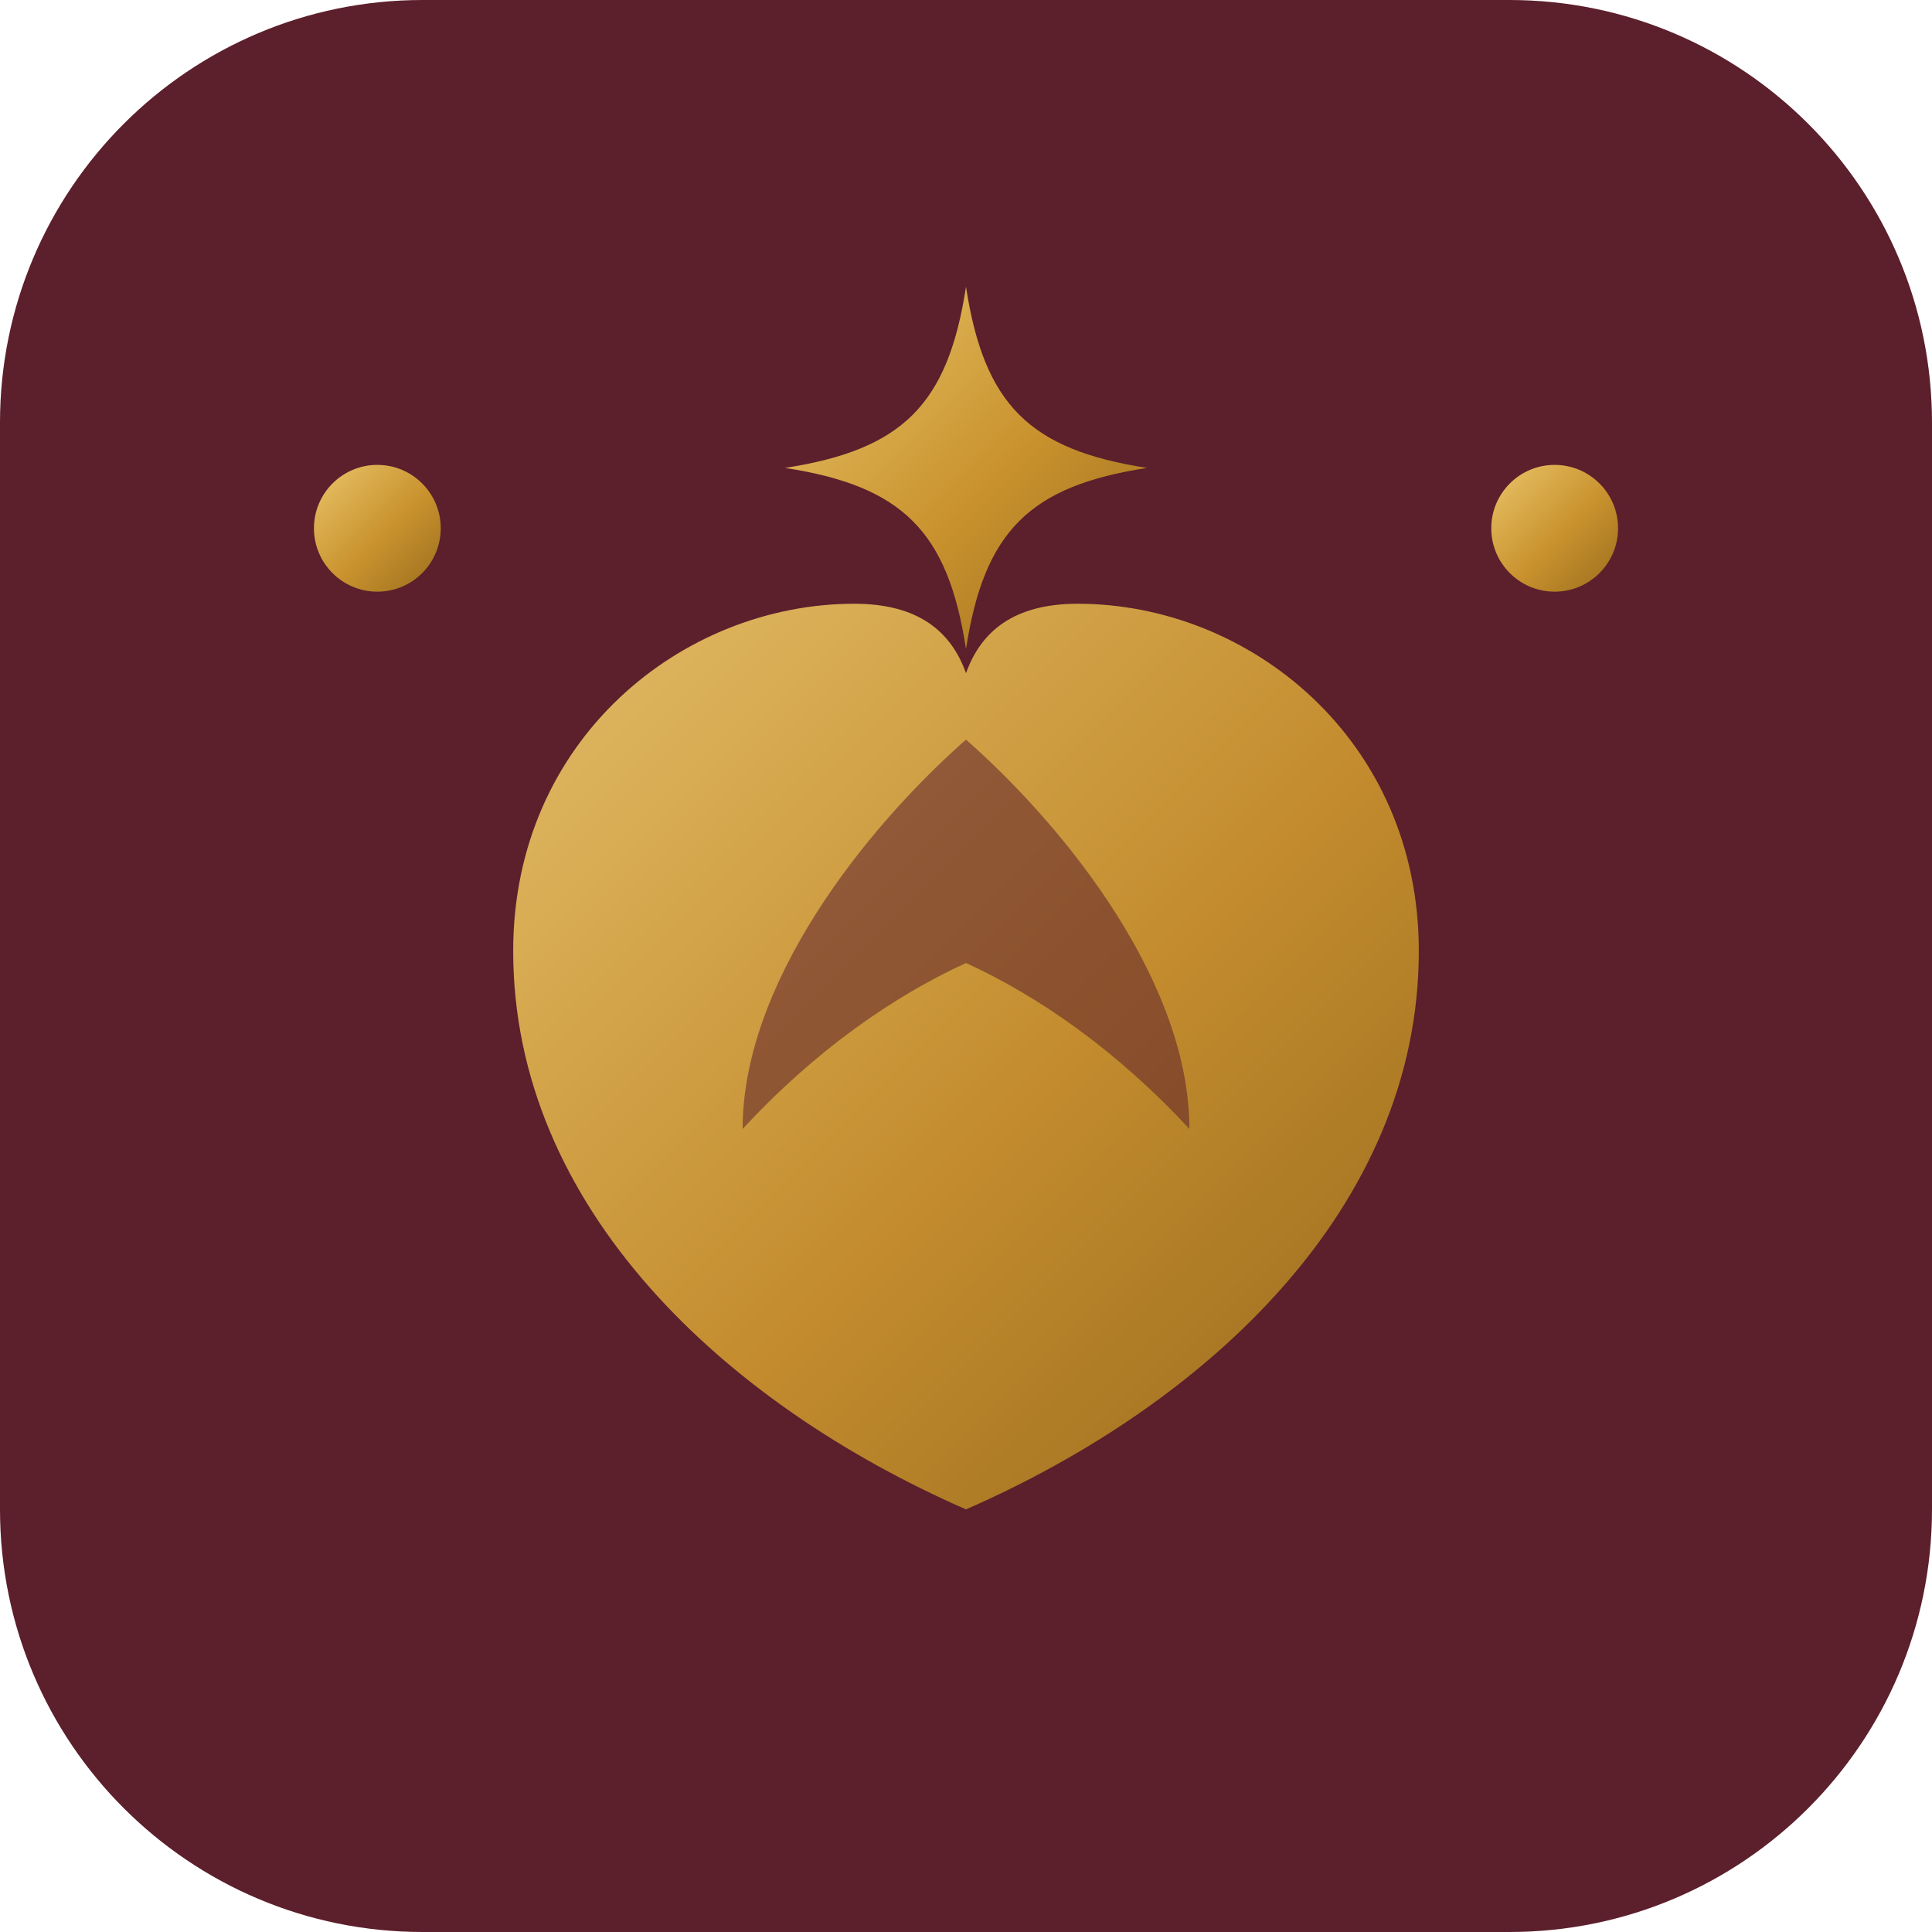
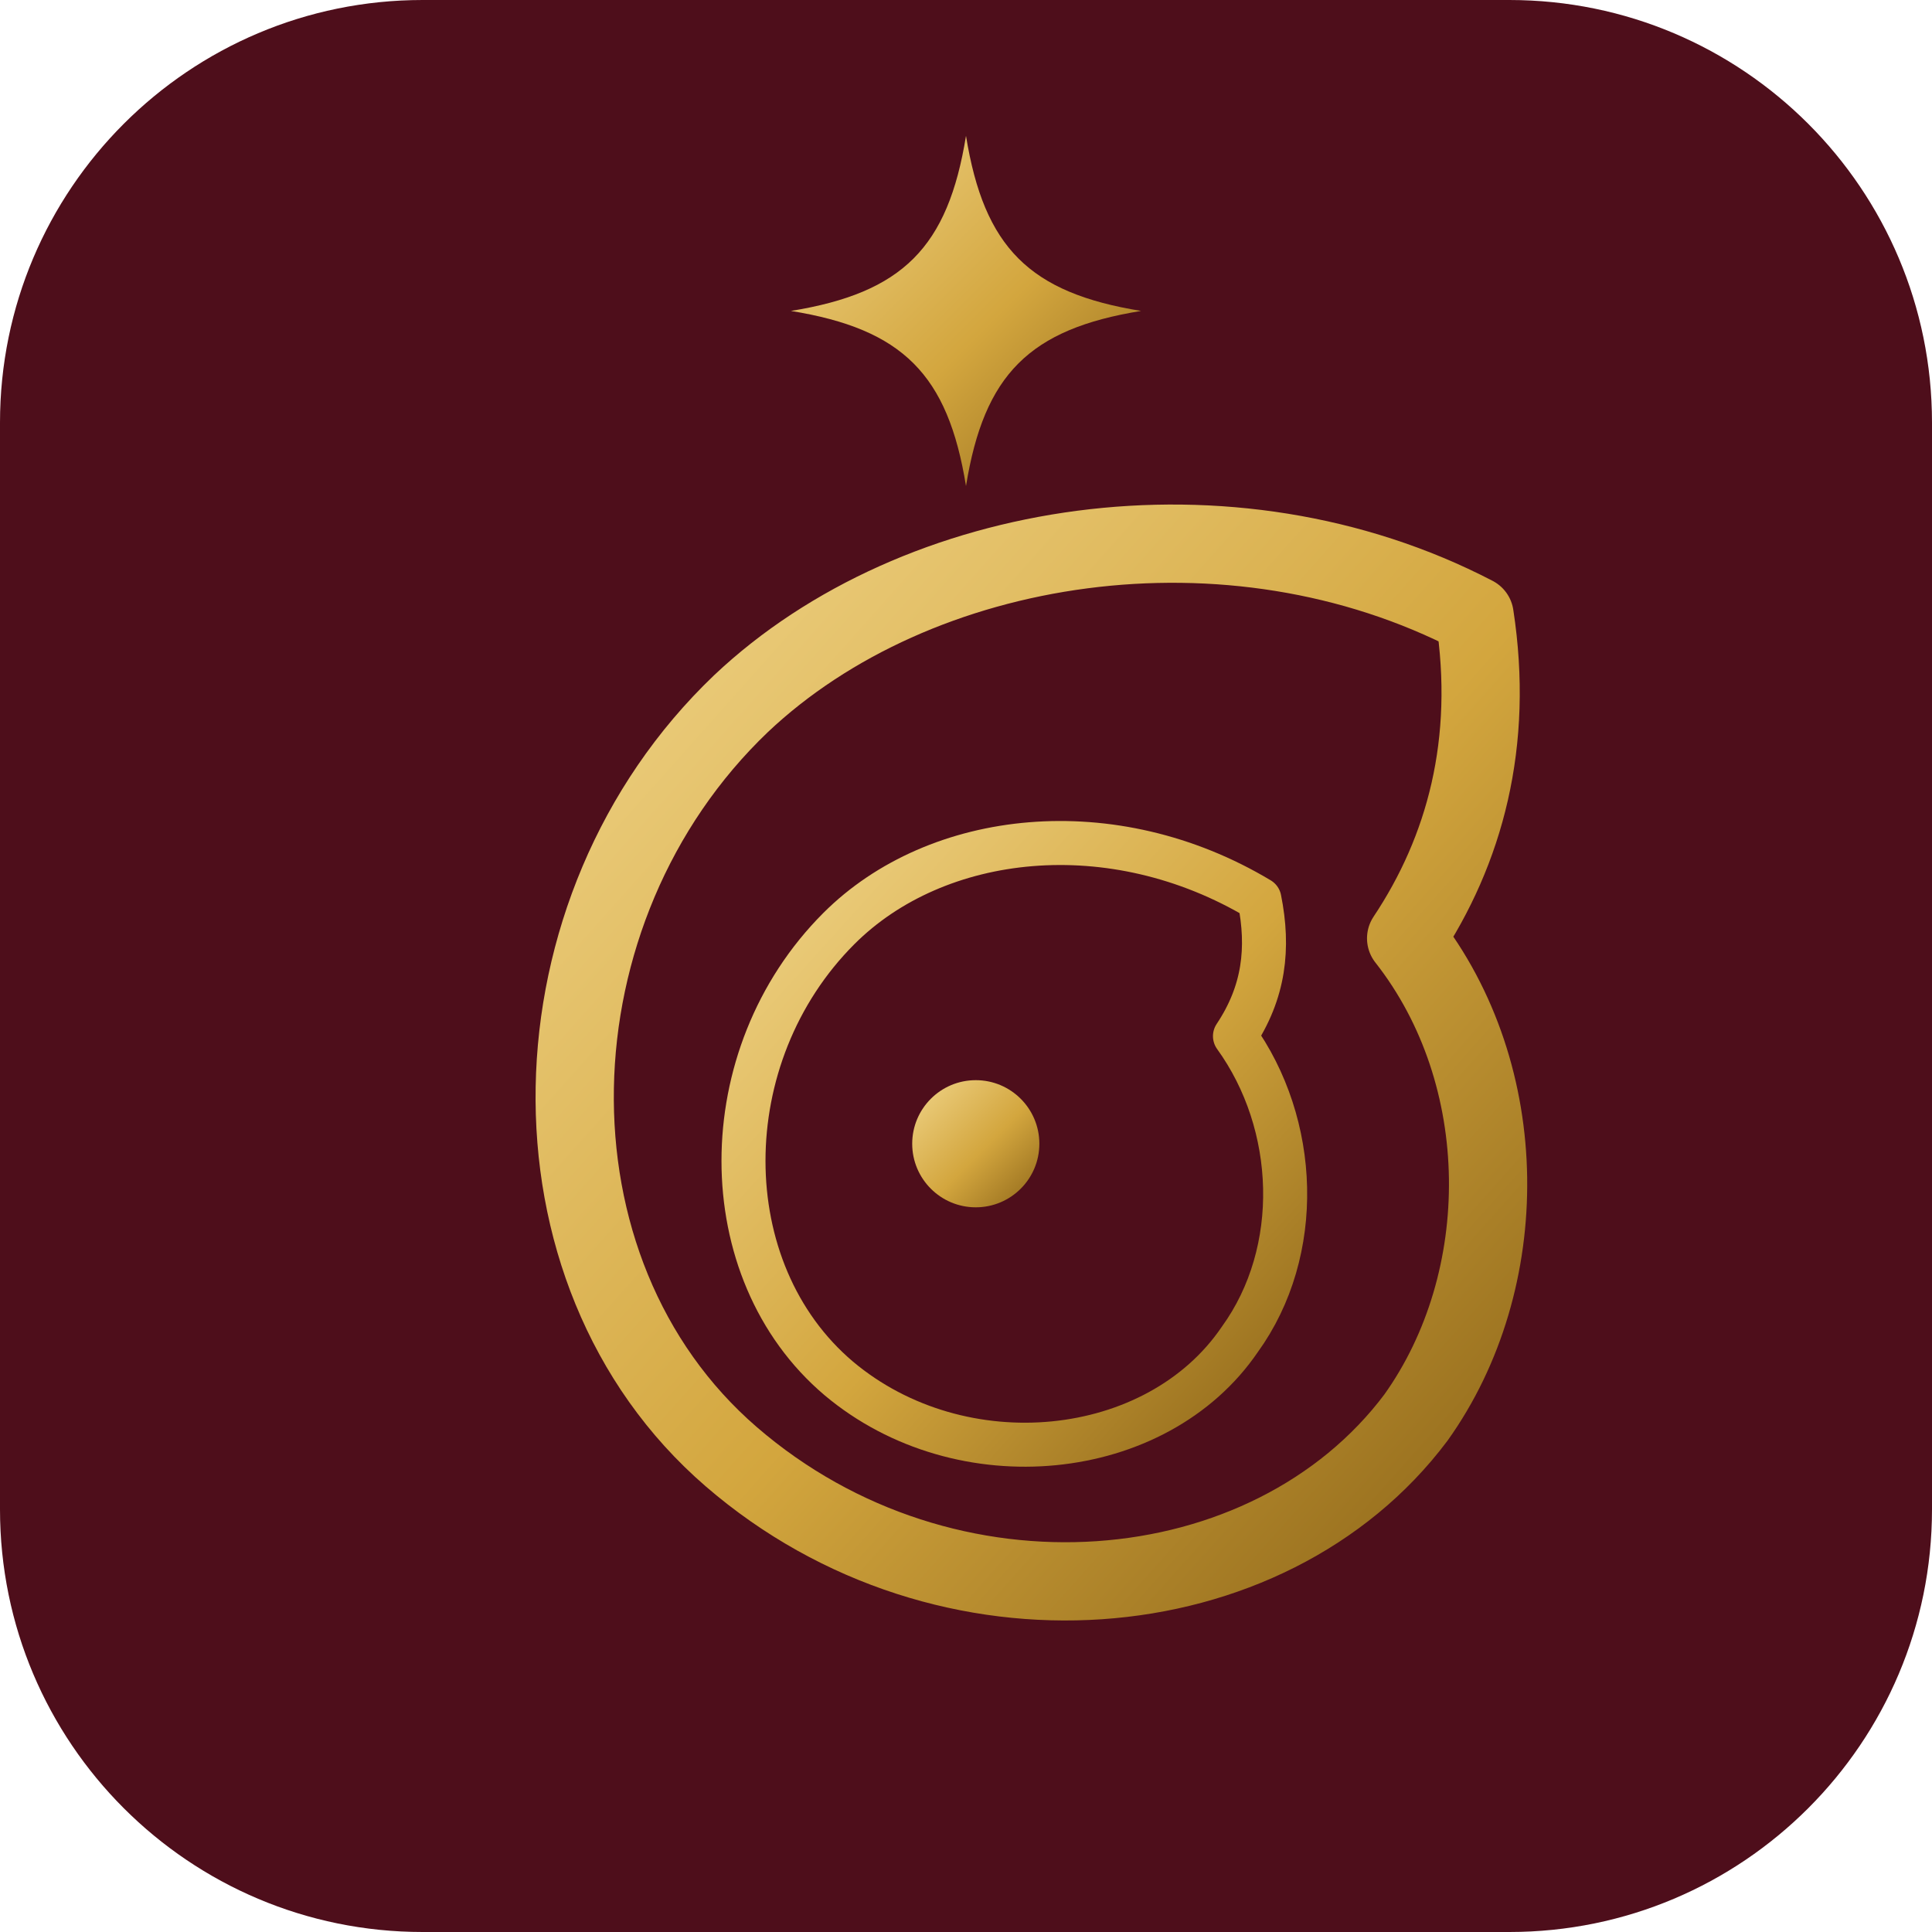
<svg xmlns="http://www.w3.org/2000/svg" viewBox="0 0 64 64">
  <defs>
    <linearGradient id="g" x1="0" y1="0" x2="1" y2="1">
-       <stop offset="0" stop-color="#E9C56A" />
-       <stop offset=".55" stop-color="#C9922E" />
-       <stop offset="1" stop-color="#9A6D1D" />
+       <stop offset="0" stop-color="#F0D488" />
+       <stop offset=".55" stop-color="#D3A63E" />
+       <stop offset="1" stop-color="#8F6719" />
    </linearGradient>
  </defs>
-   <rect width="64" height="64" rx="14" fill="#5C1F2C" />
-   <g fill="url(#g)">
-     <path d="M32 50 C 24 46.5 17 40 17 31.5 C 17 24.5 22.6 20 28.3 20 C 30.4 20 31.5 20.9 32 22.3 C 32.5 20.9 33.6 20 35.7 20 C 41.4 20 47 24.5 47 31.5 C 47 40 40 46.5 32 50 Z" opacity=".95" />
-     <path d="M32 24.5 C 28.6 27.5 24.6 32.6 24.6 37.4 C 27 34.8 29.6 33 32 31.9 C 34.4 33 37 34.8 39.4 37.4 C 39.4 32.6 35.4 27.5 32 24.5 Z" fill="#5C1F2C" opacity=".55" />
+   <rect width="64" height="64" rx="14" fill="#4E0E1B" />
+   <g transform="translate(32 34) scale(1.62)">
+     <g fill="none" stroke="url(#g)" stroke-width="1.6" stroke-linecap="round" stroke-linejoin="round">
+       <path d="M 10.4 -8.4 C 5.4 -11 -1 -10 -4.6 -6.6 C -9 -2.4 -9.2 5 -4.8 8.8 C -0.4 12.6 6.2 12 9.2 8 C 11.2 5.2 11.2 1 9 -1.8 C 10.2 -3.6 10.8 -5.8 10.4 -8.4 Z" />
+       <path stroke-width=".9" d="M 6 -2.6 C 3 -4.4 -0.6 -4 -2.6 -2 C -5.2 0.6 -5.2 5 -2.6 7.2 C -0.1 9.3 3.9 8.9 5.6 6.4 C 6.9 4.6 6.8 2 5.5 0.2 C 6.1 -0.7 6.2 -1.6 6 -2.6 Z" />
+     </g>
+     <circle cx="0.2" cy="2.4" r="1.3" fill="url(#g)" />
  </g>
-   <g fill="url(#g)">
-     <circle cx="12.5" cy="17.5" r="2.1" />
-     <circle cx="51.5" cy="17.5" r="2.1" />
-     <path d="M32 9.5 C 32.6 13.4 34.1 14.9 38 15.5 C 34.1 16.1 32.6 17.6 32 21.5 C 31.4 17.6 29.9 16.1 26 15.5 C 29.9 14.9 31.4 13.4 32 9.5 Z" />
-   </g>
+   <path d="M32 4.5 C 32.6 8.2 34.1 9.7 37.8 10.3 C 34.1 10.9 32.6 12.4 32 16.1 C 31.4 12.4 29.9 10.9 26.2 10.3 C 29.9 9.7 31.4 8.2 32 4.5 Z" fill="url(#g)" />
</svg>
